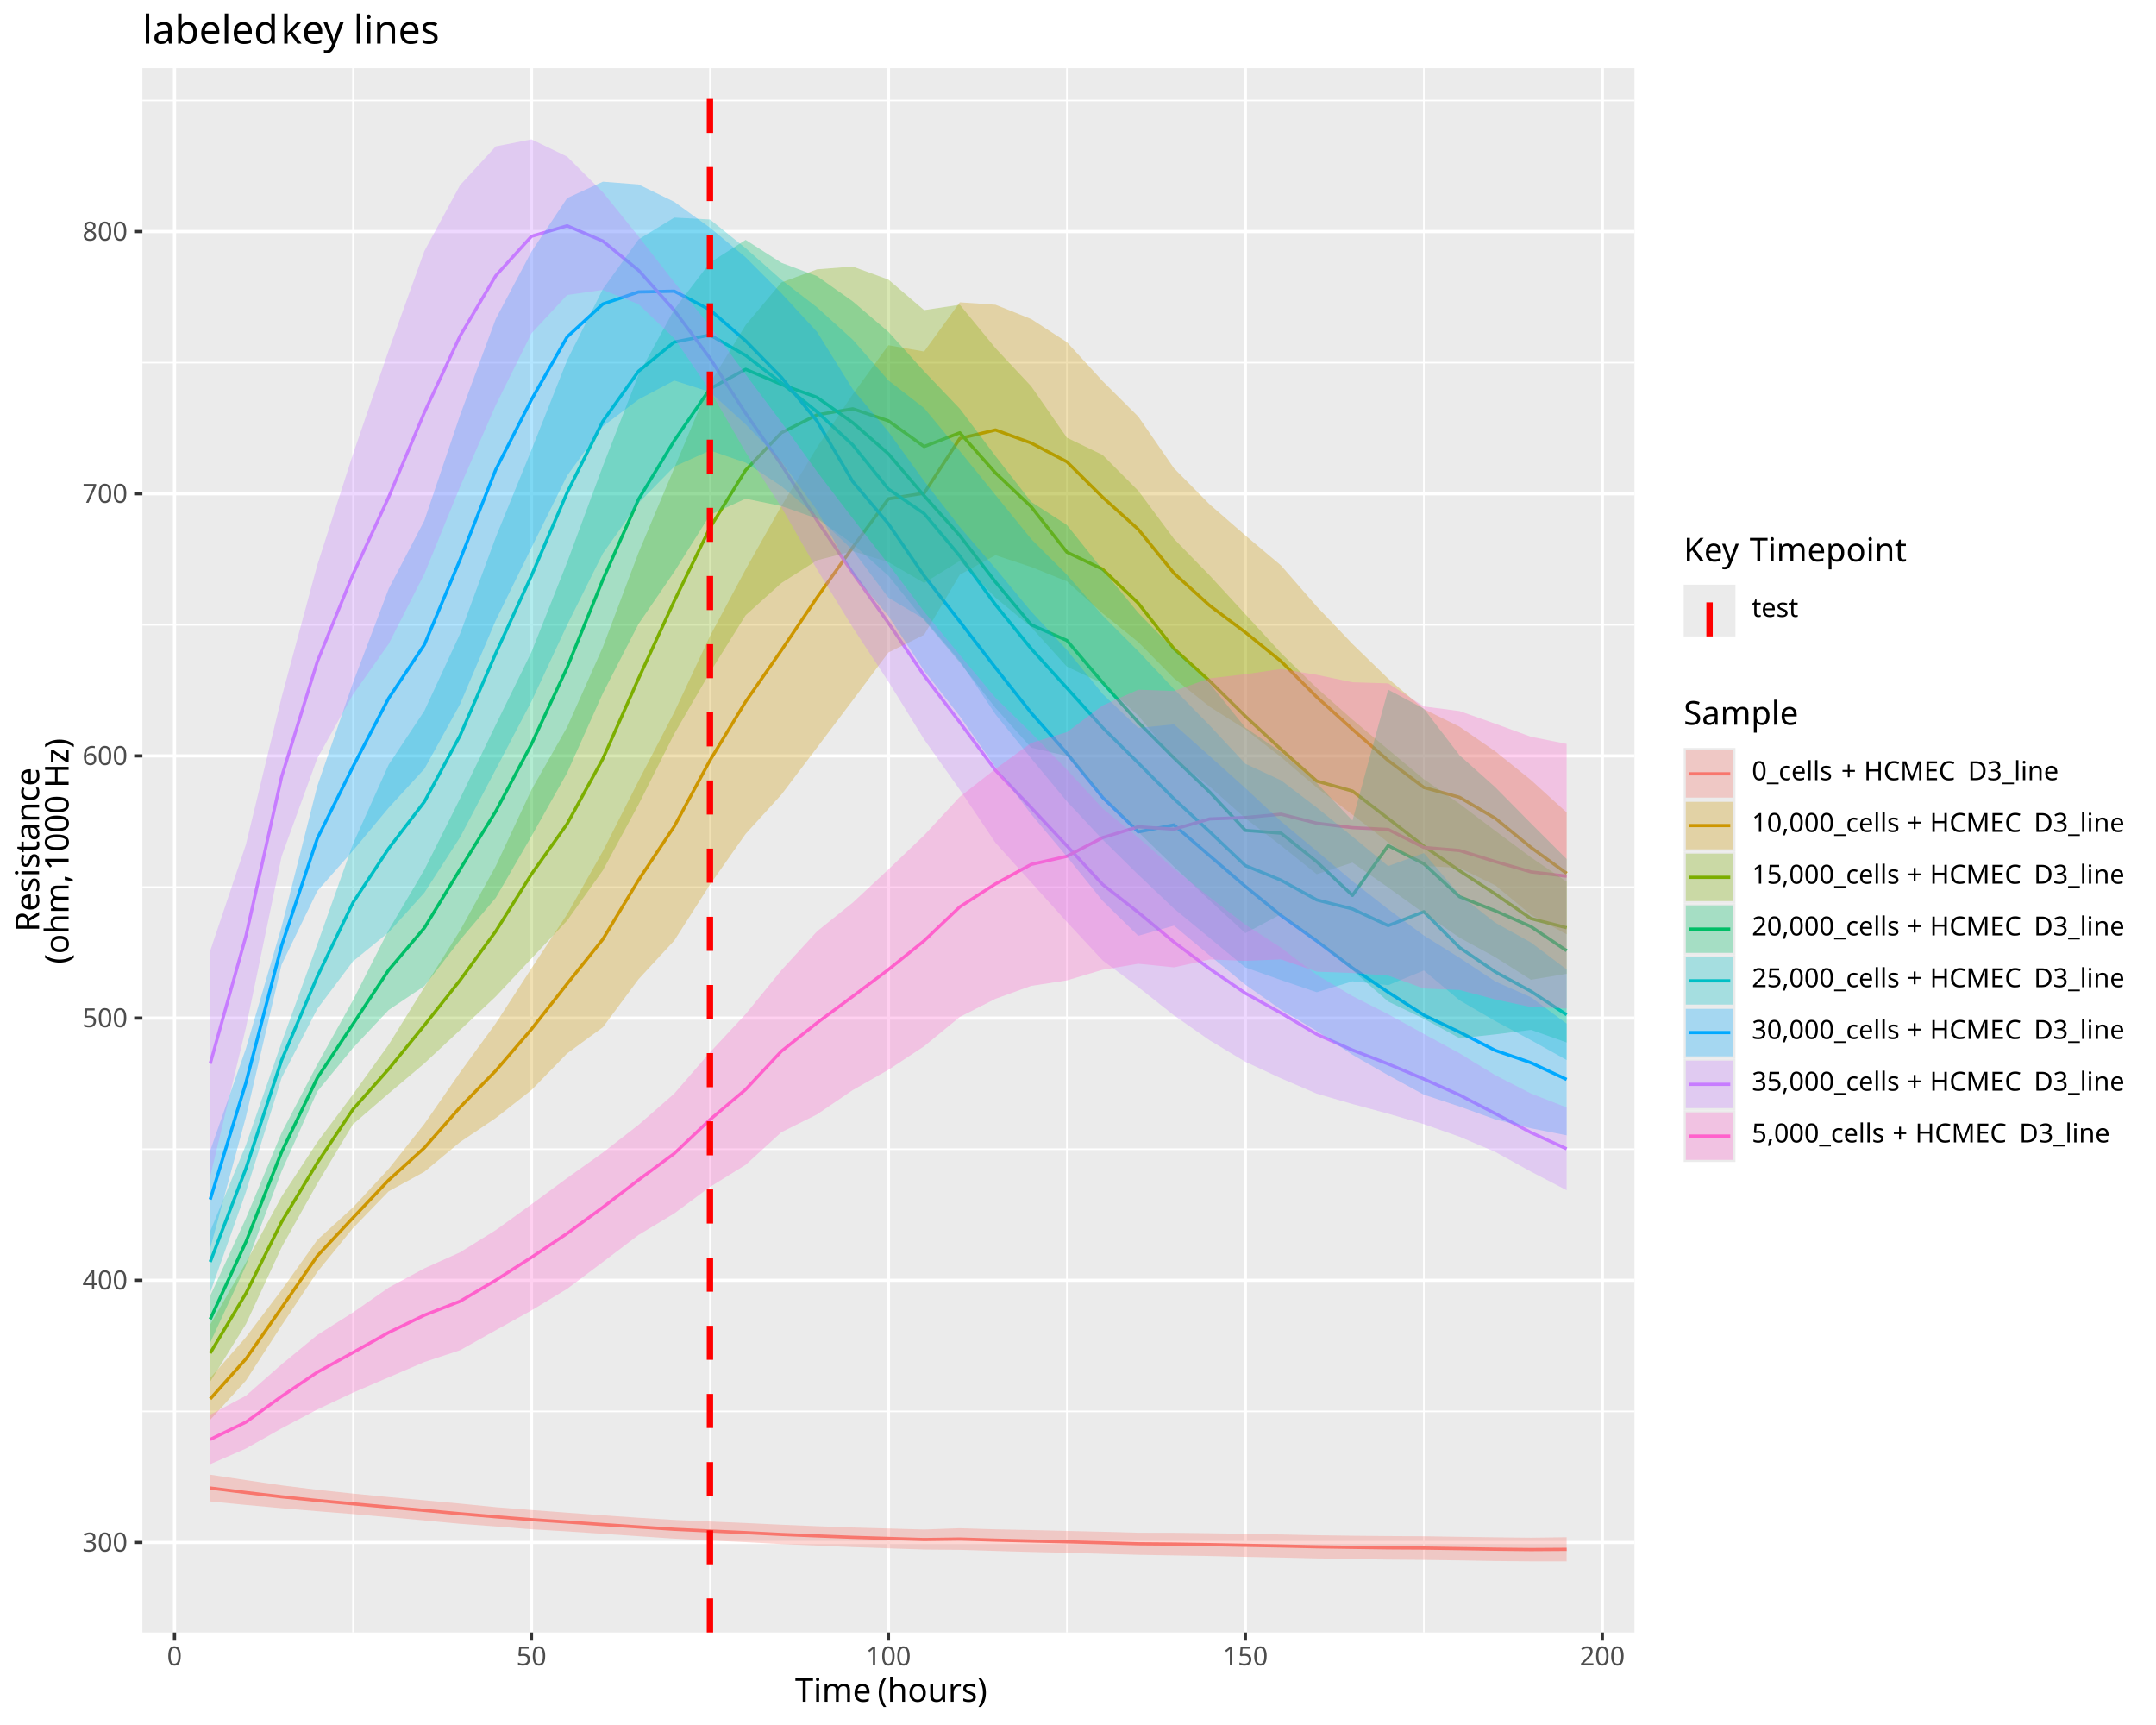
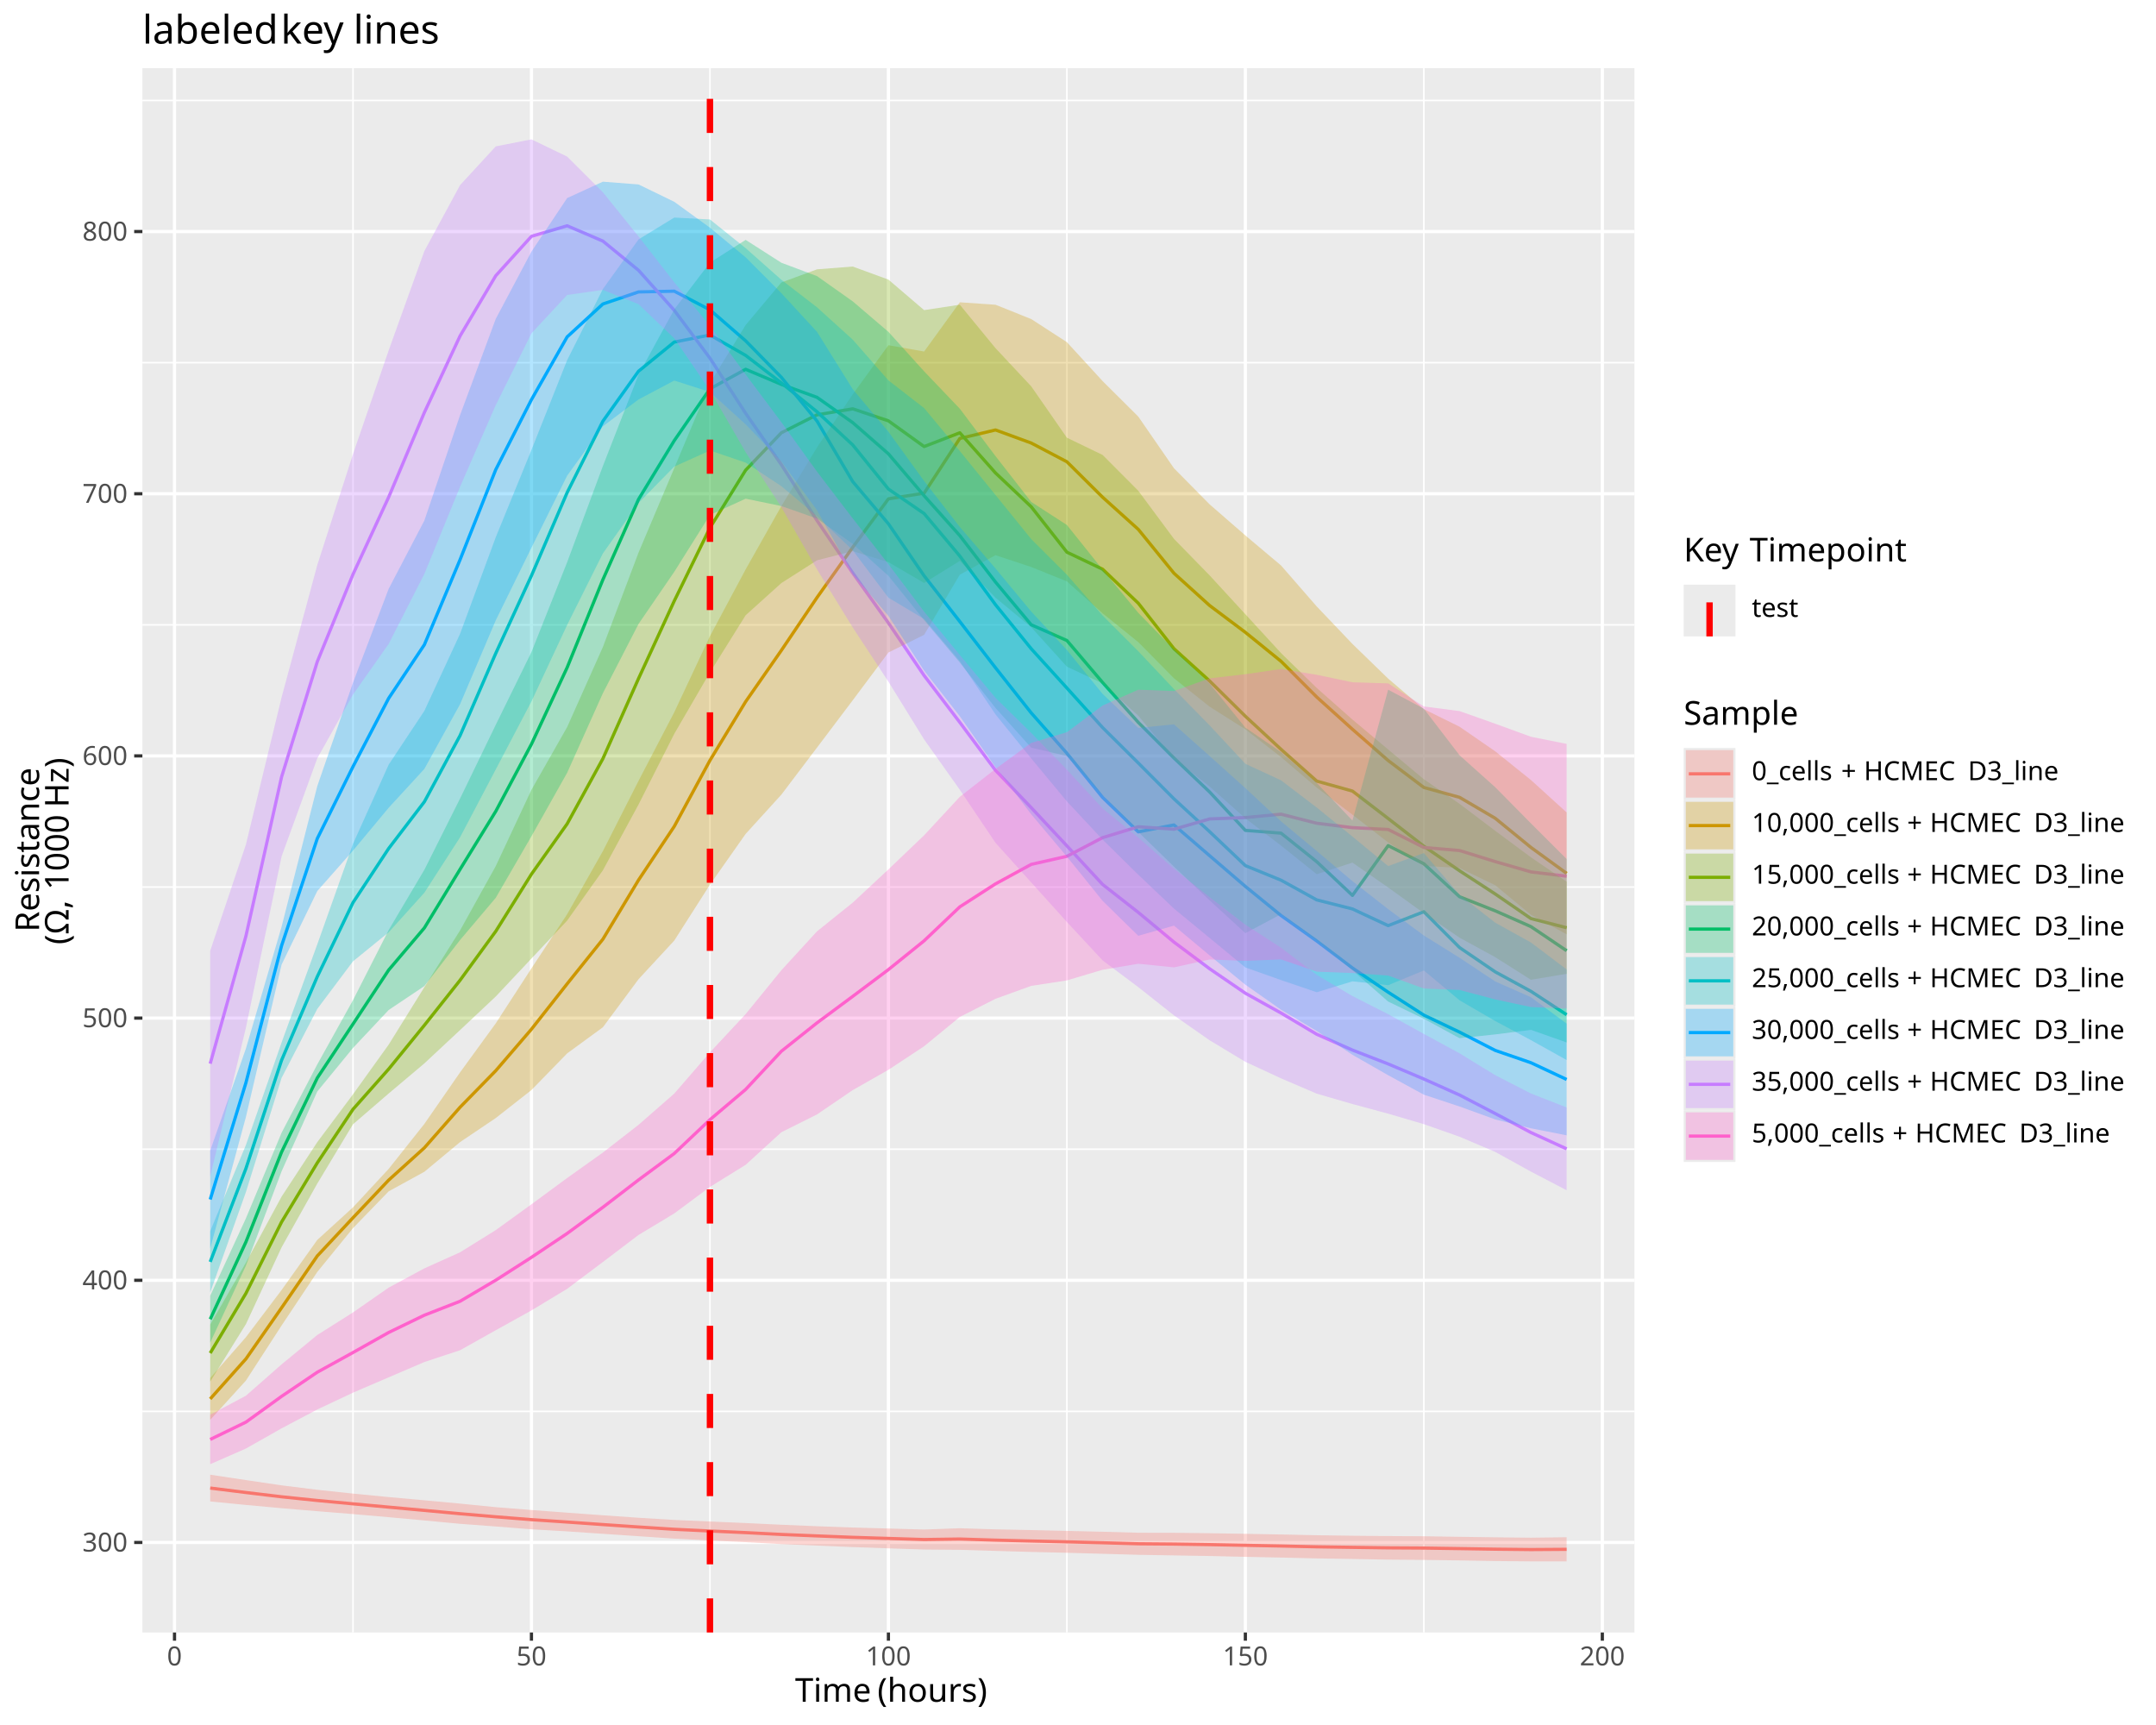
<svg xmlns="http://www.w3.org/2000/svg" class="svglite" data-engine-version="2.0" width="720.00pt" height="576.00pt" viewBox="0 0 720.00 576.00">
  <defs>
    <style type="text/css">
    .svglite line, .svglite polyline, .svglite polygon, .svglite path, .svglite rect, .svglite circle {
      fill: none;
      stroke: #000000;
      stroke-linecap: round;
      stroke-linejoin: round;
      stroke-miterlimit: 10.00;
    }
  </style>
  </defs>
  <rect width="100%" height="100%" style="stroke: none; fill: #FFFFFF;" />
  <defs>
    <clipPath id="cpMC4wMHw3MjAuMDB8MC4wMHw1NzYuMDA=">
      <rect x="0.00" y="0.00" width="720.00" height="576.00" />
    </clipPath>
  </defs>
  <g clip-path="url(#cpMC4wMHw3MjAuMDB8MC4wMHw1NzYuMDA=)">
    <rect x="0.00" y="0.00" width="720.00" height="576.00" style="stroke-width: 1.07; stroke: #FFFFFF; fill: #FFFFFF;" />
  </g>
  <defs>
    <clipPath id="cpNDcuNTV8NTQ1LjgzfDIyLjc4fDU0NS4xMQ==">
      <rect x="47.55" y="22.78" width="498.28" height="522.33" />
    </clipPath>
  </defs>
  <g clip-path="url(#cpNDcuNTV8NTQ1LjgzfDIyLjc4fDU0NS4xMQ==)">
    <rect x="47.55" y="22.78" width="498.28" height="522.33" style="stroke-width: 1.07; stroke: none; fill: #EBEBEB;" />
    <polyline points="47.55,471.28 545.83,471.28 " style="stroke-width: 0.53; stroke: #FFFFFF; stroke-linecap: butt;" />
    <polyline points="47.55,383.73 545.83,383.73 " style="stroke-width: 0.53; stroke: #FFFFFF; stroke-linecap: butt;" />
    <polyline points="47.55,296.19 545.83,296.19 " style="stroke-width: 0.53; stroke: #FFFFFF; stroke-linecap: butt;" />
    <polyline points="47.55,208.64 545.83,208.64 " style="stroke-width: 0.53; stroke: #FFFFFF; stroke-linecap: butt;" />
    <polyline points="47.55,121.09 545.83,121.09 " style="stroke-width: 0.53; stroke: #FFFFFF; stroke-linecap: butt;" />
    <polyline points="47.55,33.55 545.83,33.55 " style="stroke-width: 0.53; stroke: #FFFFFF; stroke-linecap: butt;" />
    <polyline points="117.88,545.11 117.88,22.78 " style="stroke-width: 0.53; stroke: #FFFFFF; stroke-linecap: butt;" />
    <polyline points="237.09,545.11 237.09,22.78 " style="stroke-width: 0.53; stroke: #FFFFFF; stroke-linecap: butt;" />
    <polyline points="356.29,545.11 356.29,22.78 " style="stroke-width: 0.53; stroke: #FFFFFF; stroke-linecap: butt;" />
    <polyline points="475.50,545.11 475.50,22.78 " style="stroke-width: 0.53; stroke: #FFFFFF; stroke-linecap: butt;" />
    <polyline points="47.55,515.05 545.83,515.05 " style="stroke-width: 1.07; stroke: #FFFFFF; stroke-linecap: butt;" />
    <polyline points="47.55,427.51 545.83,427.51 " style="stroke-width: 1.07; stroke: #FFFFFF; stroke-linecap: butt;" />
    <polyline points="47.55,339.96 545.83,339.96 " style="stroke-width: 1.07; stroke: #FFFFFF; stroke-linecap: butt;" />
    <polyline points="47.55,252.41 545.83,252.41 " style="stroke-width: 1.07; stroke: #FFFFFF; stroke-linecap: butt;" />
    <polyline points="47.55,164.87 545.83,164.87 " style="stroke-width: 1.07; stroke: #FFFFFF; stroke-linecap: butt;" />
    <polyline points="47.55,77.32 545.83,77.32 " style="stroke-width: 1.07; stroke: #FFFFFF; stroke-linecap: butt;" />
    <polyline points="58.28,545.11 58.28,22.78 " style="stroke-width: 1.07; stroke: #FFFFFF; stroke-linecap: butt;" />
    <polyline points="177.48,545.11 177.48,22.78 " style="stroke-width: 1.07; stroke: #FFFFFF; stroke-linecap: butt;" />
    <polyline points="296.69,545.11 296.69,22.78 " style="stroke-width: 1.07; stroke: #FFFFFF; stroke-linecap: butt;" />
    <polyline points="415.89,545.11 415.89,22.78 " style="stroke-width: 1.07; stroke: #FFFFFF; stroke-linecap: butt;" />
    <polyline points="535.10,545.11 535.10,22.78 " style="stroke-width: 1.07; stroke: #FFFFFF; stroke-linecap: butt;" />
    <polyline points="70.20,496.88 82.12,498.37 94.04,499.80 105.96,501.03 117.88,502.15 129.80,503.25 141.72,504.34 153.64,505.45 165.56,506.48 177.48,507.43 189.40,508.23 201.33,509.07 213.25,509.88 225.17,510.65 237.09,511.22 249.01,511.76 260.93,512.37 272.85,512.86 284.77,513.33 296.69,513.70 308.61,514.07 320.53,513.90 332.45,514.27 344.37,514.56 356.29,514.84 368.21,515.15 380.13,515.49 392.05,515.59 403.97,515.77 415.89,516.00 427.81,516.23 439.73,516.50 451.65,516.68 463.58,516.85 475.50,516.92 487.42,517.10 499.34,517.29 511.26,517.42 523.18,517.34 " style="stroke-width: 1.07; stroke: #F8766D; stroke-linecap: butt;" />
    <polyline points="70.20,467.12 82.12,453.76 94.04,436.68 105.96,419.37 117.88,406.63 129.80,394.05 141.72,383.27 153.64,369.72 165.56,357.52 177.48,343.66 189.40,328.51 201.33,313.62 213.25,293.84 225.17,275.95 237.09,253.91 249.01,234.29 260.93,217.18 272.85,199.51 284.77,182.75 296.69,166.57 308.61,164.68 320.53,146.41 332.45,143.57 344.37,147.93 356.29,154.19 368.21,166.02 380.13,176.76 392.05,191.42 403.97,202.20 415.89,211.15 427.81,220.82 439.73,232.75 451.65,243.52 463.58,253.95 475.50,262.95 487.42,266.24 499.34,273.24 511.26,282.97 523.18,291.63 " style="stroke-width: 1.07; stroke: #CD9600; stroke-linecap: butt;" />
    <polyline points="70.20,451.82 82.12,431.88 94.04,408.03 105.96,388.29 117.88,370.41 129.80,356.97 141.72,342.35 153.64,327.31 165.56,310.97 177.48,291.89 189.40,275.09 201.33,253.34 213.25,226.55 225.17,200.67 237.09,176.24 249.01,156.99 260.93,144.51 272.85,138.51 284.77,136.51 296.69,140.53 308.61,149.11 320.53,144.51 332.45,157.92 344.37,169.21 356.29,184.38 368.21,190.06 380.13,201.42 392.05,216.61 403.97,227.40 415.89,239.17 427.81,250.22 439.73,260.82 451.65,264.15 463.58,273.31 475.50,282.57 487.42,290.76 499.34,298.52 511.26,306.72 523.18,309.79 " style="stroke-width: 1.07; stroke: #7CAE00; stroke-linecap: butt;" />
    <polyline points="70.20,440.50 82.12,414.72 94.04,384.67 105.96,359.94 117.88,341.95 129.80,323.90 141.72,309.84 153.64,290.27 165.56,270.91 177.48,248.48 189.40,222.89 201.33,193.56 213.25,166.71 225.17,147.13 237.09,129.83 249.01,123.31 260.93,128.35 272.85,132.68 284.77,141.12 296.69,151.54 308.61,165.53 320.53,178.85 332.45,194.35 344.37,208.62 356.29,213.87 368.21,227.89 380.13,241.21 392.05,253.12 403.97,264.47 415.89,277.28 427.81,278.20 439.73,287.74 451.65,298.99 463.58,282.36 475.50,288.42 487.42,299.43 499.34,304.14 511.26,309.41 523.18,317.46 " style="stroke-width: 1.07; stroke: #00BE67; stroke-linecap: butt;" />
    <polyline points="70.20,421.35 82.12,390.20 94.04,354.01 105.96,326.10 117.88,301.40 129.80,283.32 141.72,267.72 153.64,245.61 165.56,218.15 177.48,192.22 189.40,164.47 201.33,140.65 213.25,123.94 225.17,114.22 237.09,111.86 249.01,118.67 260.93,127.87 272.85,137.50 284.77,148.57 296.69,163.30 308.61,171.48 320.53,185.68 332.45,201.92 344.37,216.62 356.29,229.74 368.21,242.94 380.13,254.77 392.05,266.74 403.97,277.72 415.89,289.04 427.81,293.91 439.73,300.49 451.65,303.51 463.58,309.08 475.50,304.44 487.42,316.40 499.34,324.52 511.26,331.01 523.18,338.83 " style="stroke-width: 1.07; stroke: #00BFC4; stroke-linecap: butt;" />
    <polyline points="70.20,400.52 82.12,361.56 94.04,315.76 105.96,280.00 117.88,256.00 129.80,233.16 141.72,215.28 153.64,186.88 165.56,156.81 177.48,133.45 189.40,112.49 201.33,101.51 213.25,97.48 225.17,97.23 237.09,103.46 249.01,113.81 260.93,125.99 272.85,140.60 284.77,160.81 296.69,174.91 308.61,192.27 320.53,207.55 332.45,222.98 344.37,238.04 356.29,251.53 368.21,266.26 380.13,277.77 392.05,275.46 403.97,285.74 415.89,295.98 427.81,305.71 439.73,314.21 451.65,323.22 463.58,331.31 475.50,338.96 487.42,344.64 499.34,350.75 511.26,354.86 523.18,360.45 " style="stroke-width: 1.07; stroke: #00A9FF; stroke-linecap: butt;" />
    <polyline points="70.20,355.17 82.12,312.59 94.04,259.40 105.96,220.94 117.88,191.79 129.80,166.00 141.72,137.73 153.64,112.18 165.56,92.07 177.48,78.91 189.40,75.39 201.33,80.50 213.25,90.27 225.17,103.62 237.09,119.61 249.01,138.01 260.93,155.15 272.85,173.82 284.77,191.32 296.69,208.01 308.61,225.57 320.53,241.21 332.45,257.22 344.37,269.68 356.29,282.44 368.21,295.32 380.13,304.66 392.05,314.58 403.97,323.49 415.89,331.65 427.81,338.27 439.73,345.36 451.65,350.63 463.58,355.26 475.50,360.30 487.42,365.64 499.34,371.83 511.26,378.17 523.18,383.62 " style="stroke-width: 1.07; stroke: #C77CFF; stroke-linecap: butt;" />
    <polyline points="70.20,480.65 82.12,474.87 94.04,466.26 105.96,458.20 117.88,451.63 129.80,444.93 141.72,439.16 153.64,434.51 165.56,427.47 177.48,419.84 189.40,411.86 201.33,403.13 213.25,393.98 225.17,385.17 237.09,373.87 249.01,363.78 260.93,351.03 272.85,341.54 284.77,332.70 296.69,323.76 308.61,314.14 320.53,302.81 332.45,295.13 344.37,288.63 356.29,285.93 368.21,279.70 380.13,276.06 392.05,276.89 403.97,273.45 415.89,272.99 427.81,271.87 439.73,274.89 451.65,276.36 463.58,276.97 475.50,282.99 487.42,284.00 499.34,287.70 511.26,291.14 523.18,292.58 " style="stroke-width: 1.07; stroke: #FF61CC; stroke-linecap: butt;" />
    <polygon points="70.20,492.42 82.12,494.22 94.04,495.98 105.96,497.46 117.88,498.73 129.80,499.89 141.72,500.97 153.64,502.07 165.56,503.26 177.48,504.21 189.40,505.10 201.33,505.97 213.25,506.80 225.17,507.53 237.09,508.05 249.01,508.56 260.93,509.13 272.85,509.63 284.77,510.06 296.69,510.39 308.61,510.73 320.53,510.30 332.45,510.67 344.37,510.91 356.29,511.19 368.21,511.47 380.13,511.80 392.05,511.82 403.97,511.96 415.89,512.16 427.81,512.38 439.73,512.63 451.65,512.80 463.58,512.91 475.50,512.98 487.42,513.16 499.34,513.33 511.26,513.46 523.18,513.30 523.18,521.37 511.26,521.37 499.34,521.25 487.42,521.04 475.50,520.87 463.58,520.78 451.65,520.56 439.73,520.37 427.81,520.09 415.89,519.85 403.97,519.57 392.05,519.37 380.13,519.17 368.21,518.83 356.29,518.49 344.37,518.21 332.45,517.87 320.53,517.51 308.61,517.41 296.69,517.01 284.77,516.59 272.85,516.09 260.93,515.60 249.01,514.95 237.09,514.39 225.17,513.77 213.25,512.96 201.33,512.16 189.40,511.35 177.48,510.65 165.56,509.71 153.64,508.82 141.72,507.70 129.80,506.61 117.88,505.57 105.96,504.61 94.04,503.61 82.12,502.52 70.20,501.35 " style="stroke-width: 0.00; stroke: none; stroke-linecap: butt; fill: #F8766D; fill-opacity: 0.30;" />
    <polyline points="70.20,492.42 82.12,494.22 94.04,495.98 105.96,497.46 117.88,498.73 129.80,499.89 141.72,500.97 153.64,502.07 165.56,503.26 177.48,504.21 189.40,505.10 201.33,505.97 213.25,506.80 225.17,507.53 237.09,508.05 249.01,508.56 260.93,509.13 272.85,509.63 284.77,510.06 296.69,510.39 308.61,510.73 320.53,510.30 332.45,510.67 344.37,510.91 356.29,511.19 368.21,511.47 380.13,511.80 392.05,511.82 403.97,511.96 415.89,512.16 427.81,512.38 439.73,512.63 451.65,512.80 463.58,512.91 475.50,512.98 487.42,513.16 499.34,513.33 511.26,513.46 523.18,513.30 " style="stroke-width: 1.07; stroke: none; stroke-linecap: butt;" />
    <polyline points="523.18,521.37 511.26,521.37 499.34,521.25 487.42,521.04 475.50,520.87 463.58,520.78 451.65,520.56 439.73,520.37 427.81,520.09 415.89,519.85 403.97,519.57 392.05,519.37 380.13,519.17 368.21,518.83 356.29,518.49 344.37,518.21 332.45,517.87 320.53,517.51 308.61,517.41 296.69,517.01 284.77,516.59 272.85,516.09 260.93,515.60 249.01,514.95 237.09,514.39 225.17,513.77 213.25,512.96 201.33,512.16 189.40,511.35 177.48,510.65 165.56,509.71 153.64,508.82 141.72,507.70 129.80,506.61 117.88,505.57 105.96,504.61 94.04,503.61 82.12,502.52 70.20,501.35 " style="stroke-width: 1.07; stroke: none; stroke-linecap: butt;" />
    <polygon points="70.20,460.14 82.12,446.51 94.04,430.75 105.96,414.02 117.88,403.15 129.80,390.30 141.72,375.28 153.64,358.08 165.56,341.71 177.48,323.34 189.40,305.27 201.33,284.21 213.25,260.72 225.17,237.83 237.09,212.42 249.01,190.13 260.93,169.01 272.85,149.39 284.77,131.67 296.69,115.27 308.61,117.38 320.53,100.94 332.45,101.76 344.37,106.53 356.29,114.25 368.21,127.24 380.13,139.10 392.05,156.36 403.97,168.42 415.89,178.79 427.81,188.82 439.73,202.51 451.65,215.02 463.58,226.60 475.50,236.78 487.42,242.66 499.34,250.88 511.26,260.46 523.18,271.29 523.18,311.98 511.26,305.47 499.34,295.59 487.42,289.83 475.50,289.12 463.58,281.31 451.65,272.02 439.73,262.99 427.81,252.81 415.89,243.52 403.97,235.98 392.05,226.49 380.13,214.41 368.21,204.79 356.29,194.12 344.37,189.33 332.45,185.38 320.53,191.89 308.61,211.98 296.69,217.88 284.77,233.83 272.85,249.62 260.93,265.35 249.01,278.45 237.09,295.40 225.17,314.07 213.25,326.96 201.33,343.02 189.40,351.74 177.48,363.98 165.56,373.33 153.64,381.36 141.72,391.27 129.80,397.80 117.88,410.10 105.96,424.72 94.04,442.60 82.12,461.00 70.20,474.10 " style="stroke-width: 0.00; stroke: none; stroke-linecap: butt; fill: #CD9600; fill-opacity: 0.30;" />
    <polyline points="70.20,460.14 82.12,446.51 94.04,430.75 105.96,414.02 117.88,403.15 129.80,390.30 141.72,375.28 153.64,358.08 165.56,341.71 177.48,323.34 189.40,305.27 201.33,284.21 213.25,260.72 225.17,237.83 237.09,212.42 249.01,190.13 260.93,169.01 272.85,149.39 284.77,131.67 296.69,115.27 308.61,117.38 320.53,100.94 332.45,101.76 344.37,106.53 356.29,114.25 368.21,127.24 380.13,139.10 392.05,156.36 403.97,168.42 415.89,178.79 427.81,188.82 439.73,202.51 451.65,215.02 463.58,226.60 475.50,236.78 487.42,242.66 499.34,250.88 511.26,260.46 523.18,271.29 " style="stroke-width: 1.07; stroke: none; stroke-linecap: butt;" />
    <polyline points="523.18,311.98 511.26,305.47 499.34,295.59 487.42,289.83 475.50,289.12 463.58,281.31 451.65,272.02 439.73,262.99 427.81,252.81 415.89,243.52 403.97,235.98 392.05,226.49 380.13,214.41 368.21,204.79 356.29,194.12 344.37,189.33 332.45,185.38 320.53,191.89 308.61,211.98 296.69,217.88 284.77,233.83 272.85,249.62 260.93,265.35 249.01,278.45 237.09,295.40 225.17,314.07 213.25,326.96 201.33,343.02 189.40,351.74 177.48,363.98 165.56,373.33 153.64,381.36 141.72,391.27 129.80,397.80 117.88,410.10 105.96,424.72 94.04,442.60 82.12,461.00 70.20,474.10 " style="stroke-width: 1.07; stroke: none; stroke-linecap: butt;" />
    <polygon points="70.20,442.30 82.12,421.61 94.04,399.56 105.96,381.37 117.88,365.41 129.80,348.81 141.72,329.62 153.64,310.67 165.56,289.20 177.48,263.73 189.40,242.78 201.33,216.06 213.25,184.49 225.17,156.31 237.09,127.95 249.01,108.54 260.93,94.33 272.85,89.93 284.77,89.00 296.69,93.36 308.61,103.56 320.53,101.74 332.45,116.26 344.37,128.99 356.29,146.15 368.21,151.91 380.13,163.87 392.05,179.93 403.97,192.14 415.89,205.10 427.81,218.07 439.73,229.72 451.65,240.27 463.58,250.27 475.50,260.20 487.42,268.41 499.34,277.42 511.26,286.27 523.18,294.41 523.18,325.17 511.26,327.16 499.34,319.61 487.42,313.10 475.50,304.94 463.58,296.34 451.65,288.03 439.73,291.92 427.81,282.37 415.89,273.25 403.97,262.66 392.05,253.29 380.13,238.97 368.21,228.21 356.29,222.60 344.37,209.43 332.45,199.57 320.53,187.28 308.61,194.66 296.69,187.71 284.77,184.03 272.85,187.09 260.93,194.70 249.01,205.44 237.09,224.53 225.17,245.04 213.25,268.62 201.33,290.62 189.40,307.40 177.48,320.06 165.56,332.74 153.64,343.95 141.72,355.08 129.80,365.13 117.88,375.41 105.96,395.21 94.04,416.50 82.12,442.15 70.20,461.34 " style="stroke-width: 0.00; stroke: none; stroke-linecap: butt; fill: #7CAE00; fill-opacity: 0.30;" />
    <polyline points="70.20,442.30 82.12,421.61 94.04,399.56 105.96,381.37 117.88,365.41 129.80,348.81 141.72,329.62 153.64,310.67 165.56,289.20 177.48,263.73 189.40,242.78 201.33,216.06 213.25,184.49 225.17,156.31 237.09,127.95 249.01,108.54 260.93,94.33 272.85,89.93 284.77,89.00 296.69,93.36 308.61,103.56 320.53,101.74 332.45,116.26 344.37,128.99 356.29,146.15 368.21,151.91 380.13,163.87 392.05,179.93 403.97,192.14 415.89,205.10 427.81,218.07 439.73,229.72 451.65,240.27 463.58,250.27 475.50,260.20 487.42,268.41 499.34,277.42 511.26,286.27 523.18,294.41 " style="stroke-width: 1.07; stroke: none; stroke-linecap: butt;" />
    <polyline points="523.18,325.17 511.26,327.16 499.34,319.61 487.42,313.10 475.50,304.94 463.58,296.34 451.65,288.03 439.73,291.92 427.81,282.37 415.89,273.25 403.97,262.66 392.05,253.29 380.13,238.97 368.21,228.21 356.29,222.60 344.37,209.43 332.45,199.57 320.53,187.28 308.61,194.66 296.69,187.71 284.77,184.03 272.85,187.09 260.93,194.70 249.01,205.44 237.09,224.53 225.17,245.04 213.25,268.62 201.33,290.62 189.40,307.40 177.48,320.06 165.56,332.74 153.64,343.95 141.72,355.08 129.80,365.13 117.88,375.41 105.96,395.21 94.04,416.50 82.12,442.15 70.20,461.34 " style="stroke-width: 1.07; stroke: none; stroke-linecap: butt;" />
    <polygon points="70.20,432.67 82.12,406.82 94.04,378.23 105.96,355.41 117.88,333.98 129.80,310.55 141.72,290.43 153.64,266.65 165.56,242.03 177.48,217.74 189.40,187.74 201.33,155.64 213.25,125.08 225.17,103.32 237.09,87.70 249.01,80.10 260.93,87.73 272.85,92.20 284.77,100.63 296.69,110.81 308.61,123.99 320.53,136.47 332.45,152.30 344.37,167.59 356.29,175.30 368.21,190.19 380.13,204.63 392.05,216.88 403.97,228.27 415.89,242.97 427.81,251.14 439.73,261.45 451.65,274.00 463.58,230.29 475.50,236.66 487.42,252.20 499.34,262.87 511.26,274.94 523.18,286.84 523.18,348.09 511.26,343.88 499.34,345.40 487.42,346.66 475.50,340.19 463.58,334.43 451.65,323.98 439.73,314.04 427.81,305.27 415.89,311.60 403.97,300.66 392.05,289.37 380.13,277.80 368.21,265.58 356.29,252.44 344.37,249.66 332.45,236.39 320.53,221.24 308.61,207.07 296.69,192.28 284.77,181.60 272.85,173.16 260.93,168.97 249.01,166.52 237.09,171.96 225.17,190.94 213.25,208.33 201.33,231.48 189.40,258.04 177.48,279.23 165.56,299.79 153.64,313.88 141.72,329.26 129.80,337.25 117.88,349.93 105.96,364.46 94.04,391.12 82.12,422.62 70.20,448.32 " style="stroke-width: 0.00; stroke: none; stroke-linecap: butt; fill: #00BE67; fill-opacity: 0.30;" />
    <polyline points="70.20,432.67 82.12,406.82 94.04,378.23 105.96,355.41 117.88,333.98 129.80,310.55 141.72,290.43 153.64,266.65 165.56,242.03 177.48,217.74 189.40,187.74 201.33,155.64 213.25,125.08 225.17,103.32 237.09,87.70 249.01,80.10 260.93,87.73 272.85,92.20 284.77,100.63 296.69,110.81 308.61,123.99 320.53,136.47 332.45,152.30 344.37,167.59 356.29,175.30 368.21,190.19 380.13,204.63 392.05,216.88 403.97,228.27 415.89,242.97 427.81,251.14 439.73,261.45 451.65,274.00 463.58,230.29 475.50,236.66 487.42,252.20 499.34,262.87 511.26,274.94 523.18,286.84 " style="stroke-width: 1.07; stroke: none; stroke-linecap: butt;" />
    <polyline points="523.18,348.09 511.26,343.88 499.34,345.40 487.42,346.66 475.50,340.19 463.58,334.43 451.65,323.98 439.73,314.04 427.81,305.27 415.89,311.60 403.97,300.66 392.05,289.37 380.13,277.80 368.21,265.58 356.29,252.44 344.37,249.66 332.45,236.39 320.53,221.24 308.61,207.07 296.69,192.28 284.77,181.60 272.85,173.16 260.93,168.97 249.01,166.52 237.09,171.96 225.17,190.94 213.25,208.33 201.33,231.48 189.40,258.04 177.48,279.23 165.56,299.79 153.64,313.88 141.72,329.26 129.80,337.25 117.88,349.93 105.96,364.46 94.04,391.12 82.12,422.62 70.20,448.32 " style="stroke-width: 1.07; stroke: none; stroke-linecap: butt;" />
    <polygon points="70.20,411.12 82.12,382.33 94.04,348.09 105.96,315.32 117.88,281.79 129.80,255.33 141.72,237.36 153.64,211.64 165.56,179.39 177.48,150.24 189.40,120.26 201.33,96.51 213.25,79.94 225.17,72.65 237.09,73.28 249.01,82.86 260.93,93.42 272.85,102.62 284.77,113.41 296.69,127.02 308.61,136.26 320.53,150.60 332.45,165.29 344.37,179.99 356.29,191.90 368.21,205.52 380.13,217.46 392.05,230.09 403.97,242.23 415.89,255.04 427.81,260.57 439.73,269.65 451.65,279.34 463.58,289.19 475.50,284.83 487.42,298.79 499.34,308.10 511.26,314.71 523.18,323.71 523.18,353.96 511.26,347.31 499.34,340.94 487.42,334.01 475.50,324.05 463.58,328.97 451.65,327.68 439.73,331.32 427.81,327.26 415.89,323.04 403.97,313.20 392.05,303.39 380.13,292.07 368.21,280.35 356.29,267.59 344.37,253.24 332.45,238.54 320.53,220.77 308.61,206.70 296.69,199.58 284.77,183.73 272.85,172.38 260.93,162.33 249.01,154.47 237.09,150.43 225.17,155.80 213.25,167.95 201.33,184.80 189.40,208.68 177.48,234.21 165.56,256.92 153.64,279.58 141.72,298.08 129.80,311.31 117.88,321.00 105.96,336.89 94.04,359.92 82.12,398.06 70.20,431.58 " style="stroke-width: 0.00; stroke: none; stroke-linecap: butt; fill: #00BFC4; fill-opacity: 0.30;" />
    <polyline points="70.20,411.12 82.12,382.33 94.04,348.09 105.96,315.32 117.88,281.79 129.80,255.33 141.72,237.36 153.64,211.64 165.56,179.39 177.48,150.24 189.40,120.26 201.33,96.51 213.25,79.94 225.17,72.65 237.09,73.28 249.01,82.86 260.93,93.42 272.85,102.62 284.77,113.41 296.69,127.02 308.61,136.26 320.53,150.60 332.45,165.29 344.37,179.99 356.29,191.90 368.21,205.52 380.13,217.46 392.05,230.09 403.97,242.23 415.89,255.04 427.81,260.57 439.73,269.65 451.65,279.34 463.58,289.19 475.50,284.83 487.42,298.79 499.34,308.10 511.26,314.71 523.18,323.71 " style="stroke-width: 1.07; stroke: none; stroke-linecap: butt;" />
    <polyline points="523.18,353.96 511.26,347.31 499.34,340.94 487.42,334.01 475.50,324.05 463.58,328.97 451.65,327.68 439.73,331.32 427.81,327.26 415.89,323.04 403.97,313.20 392.05,303.39 380.13,292.07 368.21,280.35 356.29,267.59 344.37,253.24 332.45,238.54 320.53,220.77 308.61,206.70 296.69,199.58 284.77,183.73 272.85,172.38 260.93,162.33 249.01,154.47 237.09,150.43 225.17,155.80 213.25,167.95 201.33,184.80 189.40,208.68 177.48,234.21 165.56,256.92 153.64,279.58 141.72,298.08 129.80,311.31 117.88,321.00 105.96,336.89 94.04,359.92 82.12,398.06 70.20,431.58 " style="stroke-width: 1.07; stroke: none; stroke-linecap: butt;" />
    <polygon points="70.20,384.20 82.12,350.13 94.04,309.42 105.96,262.48 117.88,227.97 129.80,196.61 141.72,173.81 153.64,138.62 165.56,106.48 177.48,84.01 189.40,66.14 201.33,60.67 213.25,61.59 225.17,67.38 237.09,76.03 249.01,85.92 260.93,97.88 272.85,110.81 284.77,129.95 296.69,144.15 308.61,160.62 320.53,175.95 332.45,189.81 344.37,204.19 356.29,217.03 368.21,231.71 380.13,243.06 392.05,241.85 403.97,252.45 415.89,263.16 427.81,274.25 439.73,284.16 451.65,294.23 463.58,303.58 475.50,312.38 487.42,319.81 499.34,327.72 511.26,332.98 523.18,341.80 523.18,379.10 511.26,376.75 499.34,373.79 487.42,369.47 475.50,365.53 463.58,359.03 451.65,352.21 439.73,344.26 427.81,337.16 415.89,328.80 403.97,319.03 392.05,309.08 380.13,312.47 368.21,300.80 356.29,286.03 344.37,271.90 332.45,256.15 320.53,239.16 308.61,223.92 296.69,205.67 284.77,191.67 272.85,170.39 260.93,154.09 249.01,141.70 237.09,130.89 225.17,127.07 213.25,133.38 201.33,142.35 189.40,158.83 177.48,182.88 165.56,207.13 153.64,235.14 141.72,256.75 129.80,269.72 117.88,284.03 105.96,297.53 94.04,322.09 82.12,372.98 70.20,416.85 " style="stroke-width: 0.00; stroke: none; stroke-linecap: butt; fill: #00A9FF; fill-opacity: 0.30;" />
    <polyline points="70.20,384.20 82.12,350.13 94.04,309.42 105.96,262.48 117.88,227.97 129.80,196.61 141.72,173.81 153.64,138.62 165.56,106.48 177.48,84.01 189.40,66.14 201.33,60.67 213.25,61.59 225.17,67.38 237.09,76.03 249.01,85.92 260.93,97.88 272.85,110.81 284.77,129.95 296.69,144.15 308.61,160.62 320.53,175.95 332.45,189.81 344.37,204.19 356.29,217.03 368.21,231.71 380.13,243.06 392.05,241.85 403.97,252.45 415.89,263.16 427.81,274.25 439.73,284.16 451.65,294.23 463.58,303.58 475.50,312.38 487.42,319.81 499.34,327.72 511.26,332.98 523.18,341.80 " style="stroke-width: 1.07; stroke: none; stroke-linecap: butt;" />
    <polyline points="523.18,379.10 511.26,376.75 499.34,373.79 487.42,369.47 475.50,365.53 463.58,359.03 451.65,352.21 439.73,344.26 427.81,337.16 415.89,328.80 403.97,319.03 392.05,309.08 380.13,312.47 368.21,300.80 356.29,286.03 344.37,271.90 332.45,256.15 320.53,239.16 308.61,223.92 296.69,205.67 284.77,191.67 272.85,170.39 260.93,154.09 249.01,141.70 237.09,130.89 225.17,127.07 213.25,133.38 201.33,142.35 189.40,158.83 177.48,182.88 165.56,207.13 153.64,235.14 141.72,256.75 129.80,269.72 117.88,284.03 105.96,297.53 94.04,322.09 82.12,372.98 70.20,416.85 " style="stroke-width: 1.07; stroke: none; stroke-linecap: butt;" />
    <polygon points="70.20,317.50 82.12,282.01 94.04,232.84 105.96,188.66 117.88,151.65 129.80,116.99 141.72,83.83 153.64,61.82 165.56,48.88 177.48,46.53 189.40,52.29 201.33,64.19 213.25,78.97 225.17,94.26 237.09,108.85 249.01,125.04 260.93,140.97 272.85,157.50 284.77,173.11 296.69,188.40 308.61,204.24 320.53,218.71 332.45,233.01 344.37,244.72 356.29,257.02 368.21,269.97 380.13,279.71 392.05,290.11 403.97,299.59 415.89,308.76 427.81,316.47 439.73,325.52 451.65,332.60 463.58,338.65 475.50,345.24 487.42,351.71 499.34,359.02 511.26,365.13 523.18,369.79 523.18,397.44 511.26,391.22 499.34,384.64 487.42,379.57 475.50,375.37 463.58,371.87 451.65,368.65 439.73,365.19 427.81,360.08 415.89,354.55 403.97,347.38 392.05,339.05 380.13,329.61 368.21,320.68 356.29,307.86 344.37,294.64 332.45,281.42 320.53,263.71 308.61,246.90 296.69,227.62 284.77,209.52 272.85,190.14 260.93,169.33 249.01,150.99 237.09,130.37 225.17,112.98 213.25,101.57 201.33,96.80 189.40,98.49 177.48,111.30 165.56,135.27 153.64,162.53 141.72,191.63 129.80,215.01 117.88,231.92 105.96,253.21 94.04,285.96 82.12,343.17 70.20,392.83 " style="stroke-width: 0.00; stroke: none; stroke-linecap: butt; fill: #C77CFF; fill-opacity: 0.30;" />
    <polyline points="70.20,317.50 82.12,282.01 94.04,232.84 105.96,188.66 117.88,151.65 129.80,116.99 141.72,83.83 153.64,61.82 165.56,48.88 177.48,46.53 189.40,52.29 201.33,64.19 213.25,78.97 225.17,94.26 237.09,108.85 249.01,125.04 260.93,140.97 272.85,157.50 284.77,173.11 296.69,188.40 308.61,204.24 320.53,218.71 332.45,233.01 344.37,244.72 356.29,257.02 368.21,269.97 380.13,279.71 392.05,290.11 403.97,299.59 415.89,308.76 427.81,316.47 439.73,325.52 451.65,332.60 463.58,338.65 475.50,345.24 487.42,351.71 499.34,359.02 511.26,365.13 523.18,369.79 " style="stroke-width: 1.07; stroke: none; stroke-linecap: butt;" />
    <polyline points="523.18,397.44 511.26,391.22 499.34,384.64 487.42,379.57 475.50,375.37 463.58,371.87 451.65,368.65 439.73,365.19 427.81,360.08 415.89,354.55 403.97,347.38 392.05,339.05 380.13,329.61 368.21,320.68 356.29,307.86 344.37,294.64 332.45,281.42 320.53,263.71 308.61,246.90 296.69,227.62 284.77,209.52 272.85,190.14 260.93,169.33 249.01,150.99 237.09,130.37 225.17,112.98 213.25,101.57 201.33,96.80 189.40,98.49 177.48,111.30 165.56,135.27 153.64,162.53 141.72,191.63 129.80,215.01 117.88,231.92 105.96,253.21 94.04,285.96 82.12,343.17 70.20,392.83 " style="stroke-width: 1.07; stroke: none; stroke-linecap: butt;" />
    <polygon points="70.20,472.39 82.12,466.05 94.04,455.58 105.96,445.77 117.88,438.24 129.80,429.95 141.72,423.52 153.64,418.16 165.56,410.75 177.48,402.13 189.40,393.35 201.33,384.86 213.25,375.59 225.17,365.16 237.09,351.40 249.01,338.62 260.93,323.99 272.85,310.98 284.77,301.41 296.69,290.30 308.61,278.92 320.53,266.06 332.45,256.75 344.37,248.06 356.29,244.48 368.21,235.58 380.13,230.30 392.05,230.75 403.97,226.51 415.89,225.13 427.81,223.38 439.73,225.32 451.65,227.82 463.58,228.19 475.50,235.89 487.42,237.44 499.34,241.66 511.26,246.01 523.18,248.39 523.18,336.77 511.26,336.27 499.34,333.73 487.42,330.57 475.50,330.08 463.58,325.76 451.65,324.91 439.73,324.46 427.81,320.36 415.89,320.84 403.97,320.38 392.05,323.02 380.13,321.81 368.21,323.82 356.29,327.37 344.37,329.20 332.45,333.51 320.53,339.57 308.61,349.36 296.69,357.22 284.77,364.00 272.85,372.11 260.93,378.07 249.01,388.95 237.09,396.33 225.17,405.18 213.25,412.36 201.33,421.40 189.40,430.36 177.48,437.56 165.56,444.18 153.64,450.86 141.72,454.80 129.80,459.91 117.88,465.03 105.96,470.64 94.04,476.94 82.12,483.69 70.20,488.91 " style="stroke-width: 0.00; stroke: none; stroke-linecap: butt; fill: #FF61CC; fill-opacity: 0.30;" />
    <polyline points="70.20,472.39 82.12,466.05 94.04,455.58 105.96,445.77 117.88,438.24 129.80,429.95 141.72,423.52 153.64,418.16 165.56,410.75 177.48,402.13 189.40,393.35 201.33,384.86 213.25,375.59 225.17,365.16 237.09,351.40 249.01,338.62 260.93,323.99 272.85,310.98 284.77,301.41 296.69,290.30 308.61,278.92 320.53,266.06 332.45,256.75 344.37,248.06 356.29,244.48 368.21,235.58 380.13,230.30 392.05,230.75 403.97,226.51 415.89,225.13 427.81,223.38 439.73,225.32 451.65,227.82 463.58,228.19 475.50,235.89 487.42,237.44 499.34,241.66 511.26,246.01 523.18,248.39 " style="stroke-width: 1.07; stroke: none; stroke-linecap: butt;" />
    <polyline points="523.18,336.77 511.26,336.27 499.34,333.73 487.42,330.57 475.50,330.08 463.58,325.76 451.65,324.91 439.73,324.46 427.81,320.36 415.89,320.84 403.97,320.38 392.05,323.02 380.13,321.81 368.21,323.82 356.29,327.37 344.37,329.20 332.45,333.51 320.53,339.57 308.61,349.36 296.69,357.22 284.77,364.00 272.85,372.11 260.93,378.07 249.01,388.95 237.09,396.33 225.17,405.18 213.25,412.36 201.33,421.40 189.40,430.36 177.48,437.56 165.56,444.18 153.64,450.86 141.72,454.80 129.80,459.91 117.88,465.03 105.96,470.64 94.04,476.94 82.12,483.69 70.20,488.91 " style="stroke-width: 1.07; stroke: none; stroke-linecap: butt;" />
    <line x1="237.09" y1="545.11" x2="237.09" y2="22.78" style="stroke-width: 2.13; stroke: #FF0000; stroke-dasharray: 11.38,11.38; stroke-linecap: butt;" />
  </g>
  <g clip-path="url(#cpMC4wMHw3MjAuMDB8MC4wMHw1NzYuMDA=)">
    <text x="42.62" y="518.08" text-anchor="end" style="font-size: 8.80px; fill: #4D4D4D; font-family: sans;" textLength="14.68px" lengthAdjust="spacingAndGlyphs">300</text>
    <text x="42.62" y="430.54" text-anchor="end" style="font-size: 8.80px; fill: #4D4D4D; font-family: sans;" textLength="14.68px" lengthAdjust="spacingAndGlyphs">400</text>
    <text x="42.62" y="342.99" text-anchor="end" style="font-size: 8.80px; fill: #4D4D4D; font-family: sans;" textLength="14.68px" lengthAdjust="spacingAndGlyphs">500</text>
    <text x="42.62" y="255.44" text-anchor="end" style="font-size: 8.80px; fill: #4D4D4D; font-family: sans;" textLength="14.68px" lengthAdjust="spacingAndGlyphs">600</text>
    <text x="42.62" y="167.89" text-anchor="end" style="font-size: 8.80px; fill: #4D4D4D; font-family: sans;" textLength="14.68px" lengthAdjust="spacingAndGlyphs">700</text>
    <text x="42.62" y="80.35" text-anchor="end" style="font-size: 8.80px; fill: #4D4D4D; font-family: sans;" textLength="14.68px" lengthAdjust="spacingAndGlyphs">800</text>
    <polyline points="44.81,515.05 47.55,515.05 " style="stroke-width: 1.07; stroke: #333333; stroke-linecap: butt;" />
    <polyline points="44.81,427.51 47.55,427.51 " style="stroke-width: 1.07; stroke: #333333; stroke-linecap: butt;" />
    <polyline points="44.81,339.96 47.55,339.96 " style="stroke-width: 1.07; stroke: #333333; stroke-linecap: butt;" />
    <polyline points="44.81,252.41 47.55,252.41 " style="stroke-width: 1.07; stroke: #333333; stroke-linecap: butt;" />
    <polyline points="44.81,164.87 47.55,164.87 " style="stroke-width: 1.07; stroke: #333333; stroke-linecap: butt;" />
    <polyline points="44.81,77.32 47.55,77.32 " style="stroke-width: 1.07; stroke: #333333; stroke-linecap: butt;" />
    <polyline points="58.28,547.85 58.28,545.11 " style="stroke-width: 1.07; stroke: #333333; stroke-linecap: butt;" />
    <polyline points="177.48,547.85 177.48,545.11 " style="stroke-width: 1.07; stroke: #333333; stroke-linecap: butt;" />
    <polyline points="296.69,547.85 296.69,545.11 " style="stroke-width: 1.07; stroke: #333333; stroke-linecap: butt;" />
    <polyline points="415.89,547.85 415.89,545.11 " style="stroke-width: 1.07; stroke: #333333; stroke-linecap: butt;" />
    <polyline points="535.10,547.85 535.10,545.11 " style="stroke-width: 1.07; stroke: #333333; stroke-linecap: butt;" />
    <text x="58.28" y="556.10" text-anchor="middle" style="font-size: 8.80px; fill: #4D4D4D; font-family: sans;" textLength="4.89px" lengthAdjust="spacingAndGlyphs">0</text>
    <text x="177.48" y="556.10" text-anchor="middle" style="font-size: 8.80px; fill: #4D4D4D; font-family: sans;" textLength="9.79px" lengthAdjust="spacingAndGlyphs">50</text>
    <text x="296.69" y="556.10" text-anchor="middle" style="font-size: 8.80px; fill: #4D4D4D; font-family: sans;" textLength="14.68px" lengthAdjust="spacingAndGlyphs">100</text>
    <text x="415.89" y="556.10" text-anchor="middle" style="font-size: 8.80px; fill: #4D4D4D; font-family: sans;" textLength="14.68px" lengthAdjust="spacingAndGlyphs">150</text>
    <text x="535.10" y="556.10" text-anchor="middle" style="font-size: 8.80px; fill: #4D4D4D; font-family: sans;" textLength="14.68px" lengthAdjust="spacingAndGlyphs">200</text>
    <text x="265.51" y="568.24" style="font-size: 11.00px; font-family: sans;" textLength="24.45px" lengthAdjust="spacingAndGlyphs">Time</text>
    <text x="293.02" y="568.24" style="font-size: 11.00px; font-family: sans;" textLength="34.85px" lengthAdjust="spacingAndGlyphs">(hours)</text>
    <text transform="translate(13.05,311.16) rotate(-90)" style="font-size: 11.00px; font-family: sans;" textLength="54.43px" lengthAdjust="spacingAndGlyphs">Resistance</text>
-     <text transform="translate(22.91,321.86) rotate(-90)" style="font-size: 11.00px; font-family: sans;" textLength="28.12px" lengthAdjust="spacingAndGlyphs">(ohm,</text>
-     <text transform="translate(22.91,290.68) rotate(-90)" style="font-size: 11.00px; font-family: sans;" textLength="24.47px" lengthAdjust="spacingAndGlyphs">1000</text>
-     <text transform="translate(22.91,263.15) rotate(-90)" style="font-size: 11.00px; font-family: sans;" textLength="17.11px" lengthAdjust="spacingAndGlyphs">Hz)</text>
+     <text transform="translate(22.91,315.38) rotate(-90)" style="font-size: 11.00px; font-family: sans;" textLength="15.17px" lengthAdjust="spacingAndGlyphs">(Ω,</text>
+     <text transform="translate(22.91,297.16) rotate(-90)" style="font-size: 11.00px; font-family: sans;" textLength="24.47px" lengthAdjust="spacingAndGlyphs">1000</text>
+     <text transform="translate(22.91,269.63) rotate(-90)" style="font-size: 11.00px; font-family: sans;" textLength="17.11px" lengthAdjust="spacingAndGlyphs">Hz)</text>
    <rect x="556.79" y="174.42" width="81.28" height="43.57" style="stroke-width: 1.07; stroke: none; fill: #FFFFFF;" />
    <text x="562.27" y="187.47" style="font-size: 11.00px; font-family: sans;" textLength="18.96px" lengthAdjust="spacingAndGlyphs">Key</text>
    <text x="584.28" y="187.47" style="font-size: 11.00px; font-family: sans;" textLength="48.30px" lengthAdjust="spacingAndGlyphs">Timepoint</text>
    <rect x="562.27" y="195.23" width="17.28" height="17.28" style="stroke-width: 1.07; stroke: none; fill: #EBEBEB;" />
    <line x1="570.91" y1="212.51" x2="570.91" y2="195.23" style="stroke-width: 2.13; stroke: #FF0000; stroke-dasharray: 11.38,11.38; stroke-linecap: butt;" />
    <text x="585.02" y="205.98" style="font-size: 8.80px; font-family: sans;" textLength="14.19px" lengthAdjust="spacingAndGlyphs">test</text>
    <rect x="556.79" y="228.95" width="157.73" height="164.53" style="stroke-width: 1.07; stroke: none; fill: #FFFFFF;" />
    <text x="562.27" y="242.00" style="font-size: 11.00px; font-family: sans;" textLength="37.30px" lengthAdjust="spacingAndGlyphs">Sample</text>
    <rect x="562.27" y="249.76" width="17.28" height="17.28" style="stroke-width: 1.07; stroke: none; fill: #EBEBEB;" />
    <line x1="563.99" y1="258.40" x2="577.82" y2="258.40" style="stroke-width: 1.07; stroke: #F8766D; stroke-linecap: butt;" />
    <rect x="562.97" y="250.47" width="15.86" height="15.86" style="stroke-width: 1.07; stroke: none; stroke-linecap: butt; fill: #F8766D; fill-opacity: 0.30;" />
    <rect x="562.27" y="267.04" width="17.28" height="17.28" style="stroke-width: 1.07; stroke: none; fill: #EBEBEB;" />
    <line x1="563.99" y1="275.68" x2="577.82" y2="275.68" style="stroke-width: 1.07; stroke: #CD9600; stroke-linecap: butt;" />
    <rect x="562.97" y="267.75" width="15.86" height="15.86" style="stroke-width: 1.07; stroke: none; stroke-linecap: butt; fill: #CD9600; fill-opacity: 0.30;" />
    <rect x="562.27" y="284.32" width="17.28" height="17.28" style="stroke-width: 1.07; stroke: none; fill: #EBEBEB;" />
    <line x1="563.99" y1="292.96" x2="577.82" y2="292.96" style="stroke-width: 1.07; stroke: #7CAE00; stroke-linecap: butt;" />
    <rect x="562.97" y="285.03" width="15.86" height="15.86" style="stroke-width: 1.07; stroke: none; stroke-linecap: butt; fill: #7CAE00; fill-opacity: 0.30;" />
    <rect x="562.27" y="301.60" width="17.28" height="17.28" style="stroke-width: 1.07; stroke: none; fill: #EBEBEB;" />
    <line x1="563.99" y1="310.24" x2="577.82" y2="310.24" style="stroke-width: 1.07; stroke: #00BE67; stroke-linecap: butt;" />
    <rect x="562.97" y="302.31" width="15.86" height="15.86" style="stroke-width: 1.07; stroke: none; stroke-linecap: butt; fill: #00BE67; fill-opacity: 0.30;" />
    <rect x="562.27" y="318.88" width="17.28" height="17.28" style="stroke-width: 1.07; stroke: none; fill: #EBEBEB;" />
    <line x1="563.99" y1="327.52" x2="577.82" y2="327.52" style="stroke-width: 1.07; stroke: #00BFC4; stroke-linecap: butt;" />
    <rect x="562.97" y="319.59" width="15.86" height="15.86" style="stroke-width: 1.07; stroke: none; stroke-linecap: butt; fill: #00BFC4; fill-opacity: 0.30;" />
    <rect x="562.27" y="336.16" width="17.28" height="17.28" style="stroke-width: 1.07; stroke: none; fill: #EBEBEB;" />
    <line x1="563.99" y1="344.80" x2="577.82" y2="344.80" style="stroke-width: 1.07; stroke: #00A9FF; stroke-linecap: butt;" />
    <rect x="562.97" y="336.87" width="15.86" height="15.86" style="stroke-width: 1.07; stroke: none; stroke-linecap: butt; fill: #00A9FF; fill-opacity: 0.30;" />
    <rect x="562.27" y="353.44" width="17.28" height="17.28" style="stroke-width: 1.07; stroke: none; fill: #EBEBEB;" />
    <line x1="563.99" y1="362.08" x2="577.82" y2="362.08" style="stroke-width: 1.07; stroke: #C77CFF; stroke-linecap: butt;" />
    <rect x="562.97" y="354.15" width="15.86" height="15.86" style="stroke-width: 1.07; stroke: none; stroke-linecap: butt; fill: #C77CFF; fill-opacity: 0.30;" />
    <rect x="562.27" y="370.72" width="17.28" height="17.28" style="stroke-width: 1.07; stroke: none; fill: #EBEBEB;" />
    <line x1="563.99" y1="379.36" x2="577.82" y2="379.36" style="stroke-width: 1.07; stroke: #FF61CC; stroke-linecap: butt;" />
    <rect x="562.97" y="371.43" width="15.86" height="15.86" style="stroke-width: 1.07; stroke: none; stroke-linecap: butt; fill: #FF61CC; fill-opacity: 0.30;" />
    <text x="585.02" y="260.51" style="font-size: 8.80px; font-family: sans;" textLength="27.40px" lengthAdjust="spacingAndGlyphs">0_cells</text>
    <text x="614.87" y="260.51" style="font-size: 8.80px; font-family: sans;" textLength="5.14px" lengthAdjust="spacingAndGlyphs">+</text>
    <text x="622.45" y="260.51" style="font-size: 8.80px; font-family: sans;" textLength="32.28px" lengthAdjust="spacingAndGlyphs">HCMEC</text>
    <text x="657.18" y="260.51" style="font-size: 8.80px; font-family: sans;" textLength="29.84px" lengthAdjust="spacingAndGlyphs">D3_line</text>
    <text x="585.02" y="277.79" style="font-size: 8.80px; font-family: sans;" textLength="49.42px" lengthAdjust="spacingAndGlyphs">10,000_cells</text>
    <text x="636.89" y="277.79" style="font-size: 8.80px; font-family: sans;" textLength="5.14px" lengthAdjust="spacingAndGlyphs">+</text>
    <text x="644.48" y="277.79" style="font-size: 8.80px; font-family: sans;" textLength="32.28px" lengthAdjust="spacingAndGlyphs">HCMEC</text>
    <text x="679.20" y="277.79" style="font-size: 8.80px; font-family: sans;" textLength="29.84px" lengthAdjust="spacingAndGlyphs">D3_line</text>
    <text x="585.02" y="295.07" style="font-size: 8.80px; font-family: sans;" textLength="49.42px" lengthAdjust="spacingAndGlyphs">15,000_cells</text>
    <text x="636.89" y="295.07" style="font-size: 8.80px; font-family: sans;" textLength="5.14px" lengthAdjust="spacingAndGlyphs">+</text>
    <text x="644.48" y="295.07" style="font-size: 8.80px; font-family: sans;" textLength="32.28px" lengthAdjust="spacingAndGlyphs">HCMEC</text>
    <text x="679.20" y="295.07" style="font-size: 8.80px; font-family: sans;" textLength="29.84px" lengthAdjust="spacingAndGlyphs">D3_line</text>
    <text x="585.02" y="312.35" style="font-size: 8.80px; font-family: sans;" textLength="49.42px" lengthAdjust="spacingAndGlyphs">20,000_cells</text>
    <text x="636.89" y="312.35" style="font-size: 8.80px; font-family: sans;" textLength="5.14px" lengthAdjust="spacingAndGlyphs">+</text>
    <text x="644.48" y="312.35" style="font-size: 8.80px; font-family: sans;" textLength="32.28px" lengthAdjust="spacingAndGlyphs">HCMEC</text>
    <text x="679.20" y="312.35" style="font-size: 8.80px; font-family: sans;" textLength="29.84px" lengthAdjust="spacingAndGlyphs">D3_line</text>
    <text x="585.02" y="329.63" style="font-size: 8.80px; font-family: sans;" textLength="49.42px" lengthAdjust="spacingAndGlyphs">25,000_cells</text>
    <text x="636.89" y="329.63" style="font-size: 8.80px; font-family: sans;" textLength="5.14px" lengthAdjust="spacingAndGlyphs">+</text>
    <text x="644.48" y="329.63" style="font-size: 8.80px; font-family: sans;" textLength="32.28px" lengthAdjust="spacingAndGlyphs">HCMEC</text>
    <text x="679.20" y="329.63" style="font-size: 8.80px; font-family: sans;" textLength="29.84px" lengthAdjust="spacingAndGlyphs">D3_line</text>
    <text x="585.02" y="346.91" style="font-size: 8.80px; font-family: sans;" textLength="49.42px" lengthAdjust="spacingAndGlyphs">30,000_cells</text>
    <text x="636.89" y="346.91" style="font-size: 8.80px; font-family: sans;" textLength="5.14px" lengthAdjust="spacingAndGlyphs">+</text>
    <text x="644.48" y="346.91" style="font-size: 8.80px; font-family: sans;" textLength="32.28px" lengthAdjust="spacingAndGlyphs">HCMEC</text>
    <text x="679.20" y="346.91" style="font-size: 8.80px; font-family: sans;" textLength="29.84px" lengthAdjust="spacingAndGlyphs">D3_line</text>
    <text x="585.02" y="364.19" style="font-size: 8.80px; font-family: sans;" textLength="49.42px" lengthAdjust="spacingAndGlyphs">35,000_cells</text>
    <text x="636.89" y="364.19" style="font-size: 8.80px; font-family: sans;" textLength="5.14px" lengthAdjust="spacingAndGlyphs">+</text>
    <text x="644.48" y="364.19" style="font-size: 8.80px; font-family: sans;" textLength="32.28px" lengthAdjust="spacingAndGlyphs">HCMEC</text>
    <text x="679.20" y="364.19" style="font-size: 8.80px; font-family: sans;" textLength="29.84px" lengthAdjust="spacingAndGlyphs">D3_line</text>
    <text x="585.02" y="381.47" style="font-size: 8.80px; font-family: sans;" textLength="44.53px" lengthAdjust="spacingAndGlyphs">5,000_cells</text>
    <text x="632.00" y="381.47" style="font-size: 8.80px; font-family: sans;" textLength="5.14px" lengthAdjust="spacingAndGlyphs">+</text>
    <text x="639.58" y="381.47" style="font-size: 8.80px; font-family: sans;" textLength="32.28px" lengthAdjust="spacingAndGlyphs">HCMEC</text>
    <text x="674.30" y="381.47" style="font-size: 8.80px; font-family: sans;" textLength="29.84px" lengthAdjust="spacingAndGlyphs">D3_line</text>
    <text x="47.55" y="14.56" style="font-size: 13.20px; font-family: sans;" textLength="42.57px" lengthAdjust="spacingAndGlyphs">labeled</text>
    <text x="93.79" y="14.56" style="font-size: 13.20px; font-family: sans;" textLength="20.55px" lengthAdjust="spacingAndGlyphs">key</text>
    <text x="118.01" y="14.56" style="font-size: 13.20px; font-family: sans;" textLength="27.15px" lengthAdjust="spacingAndGlyphs">lines</text>
  </g>
</svg>
